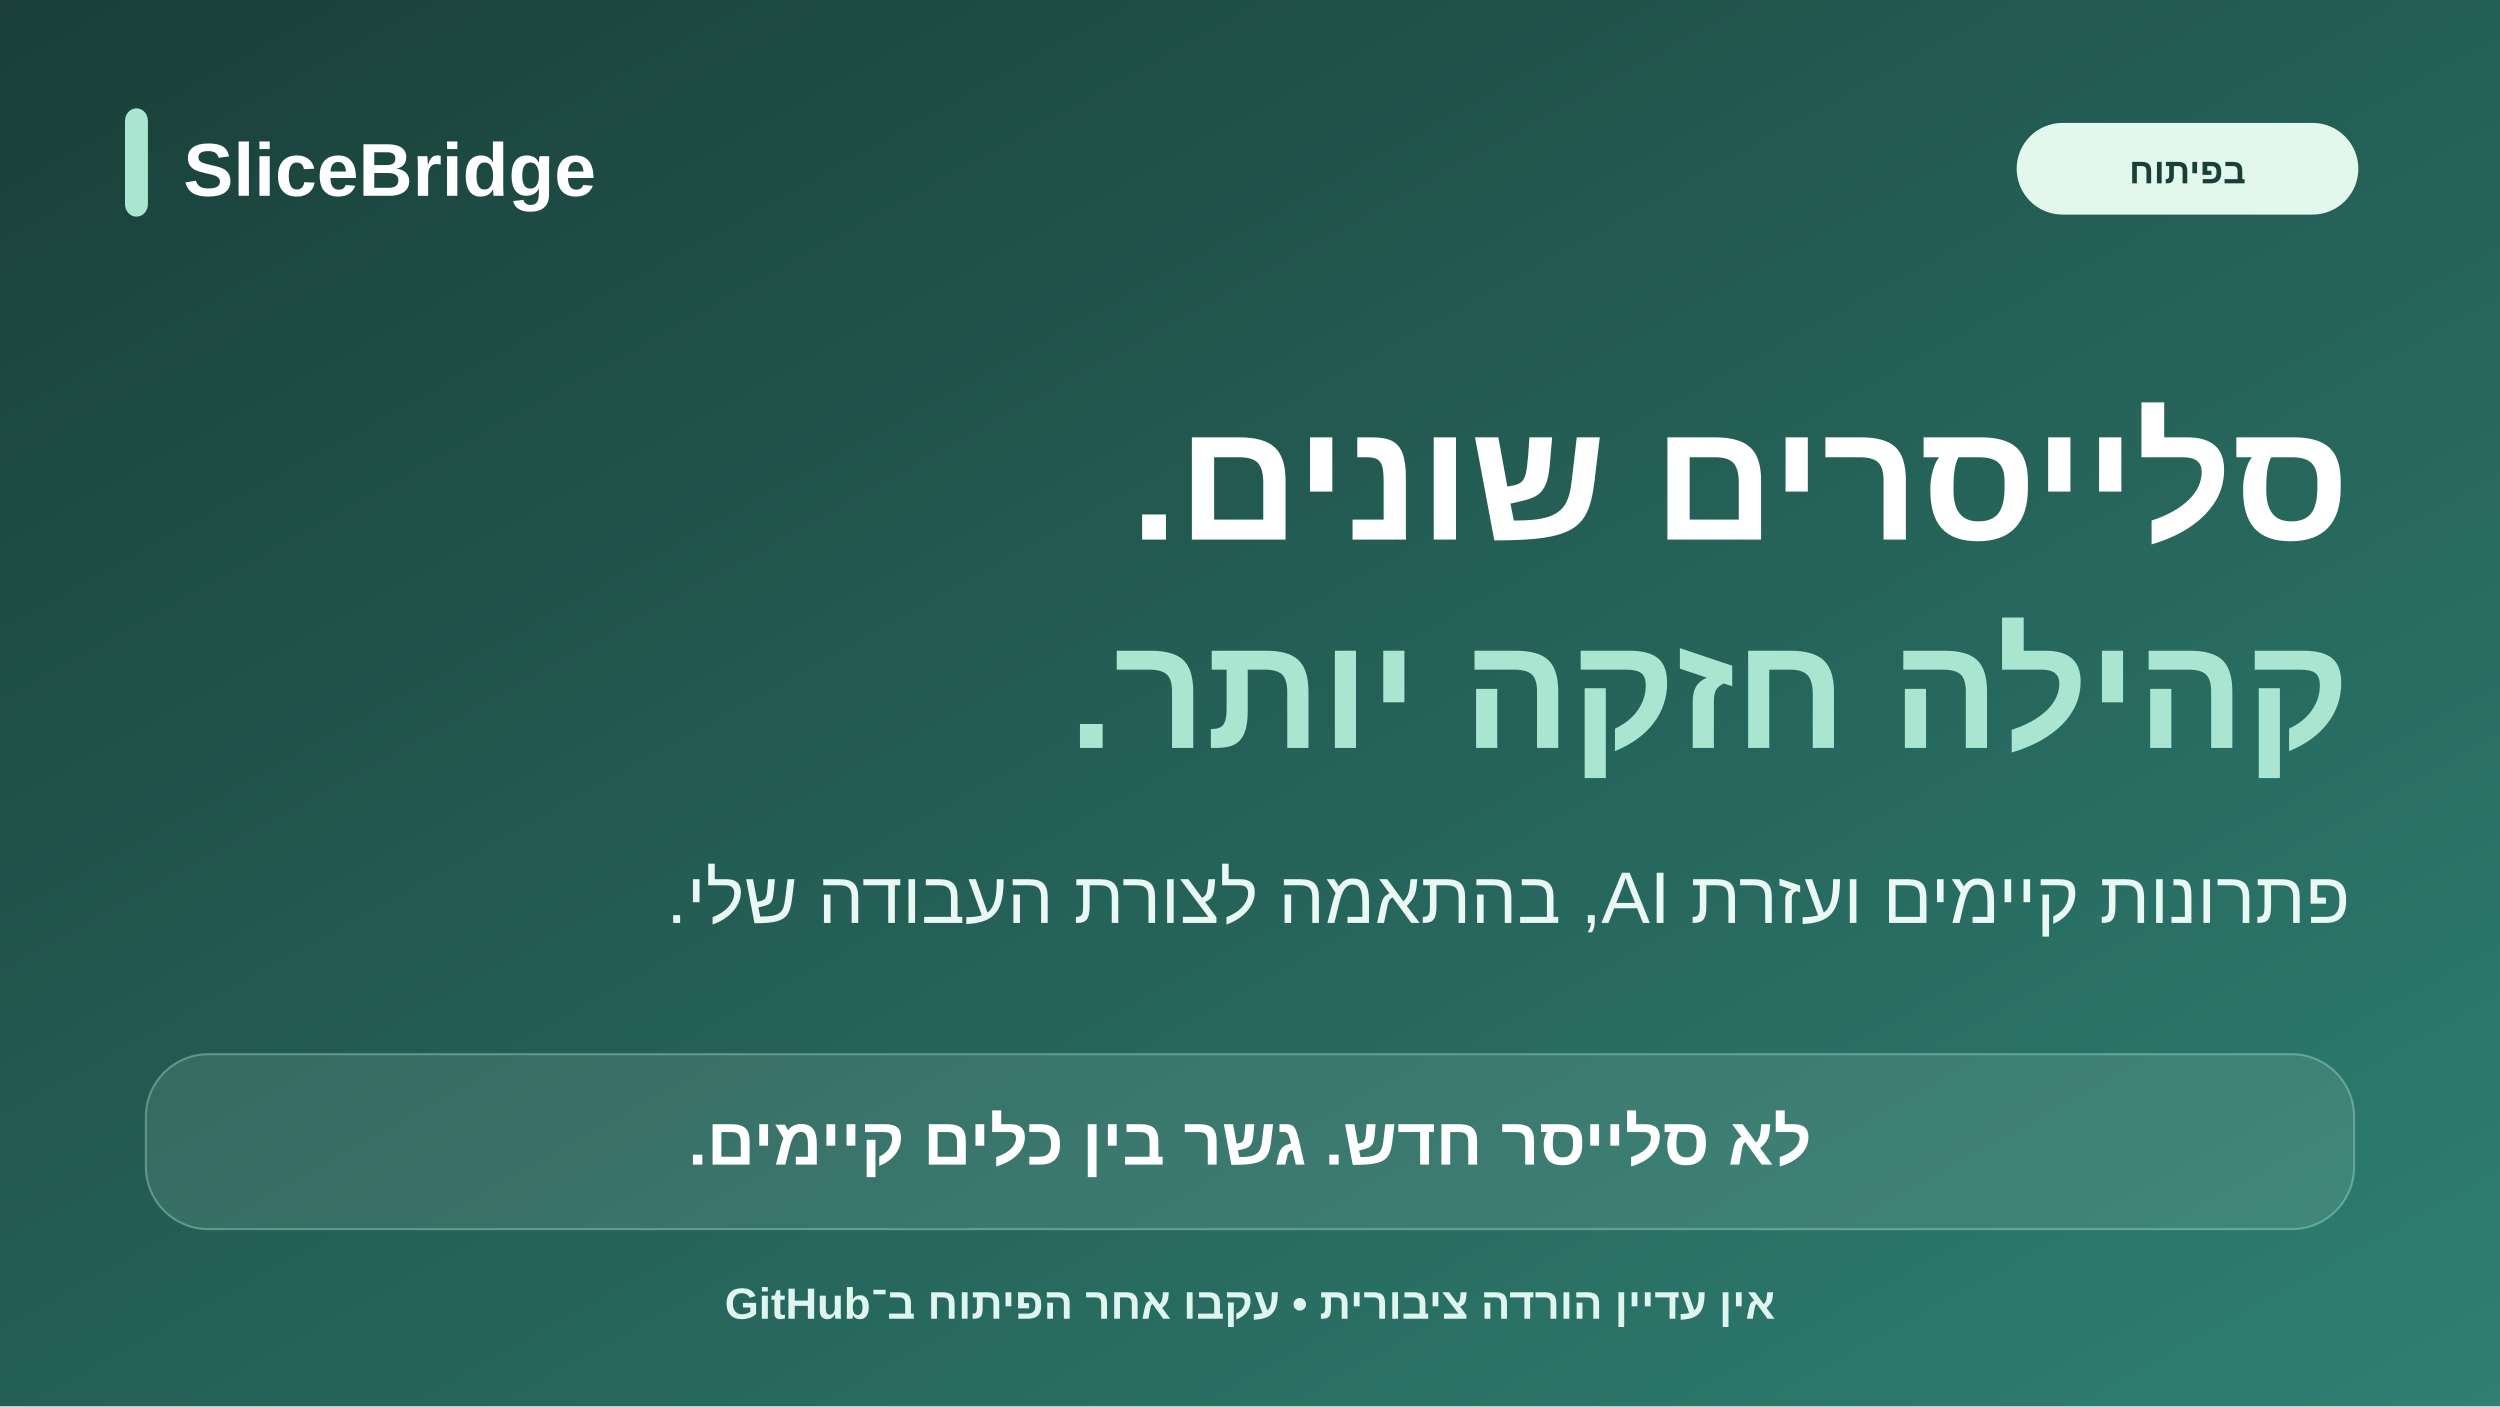
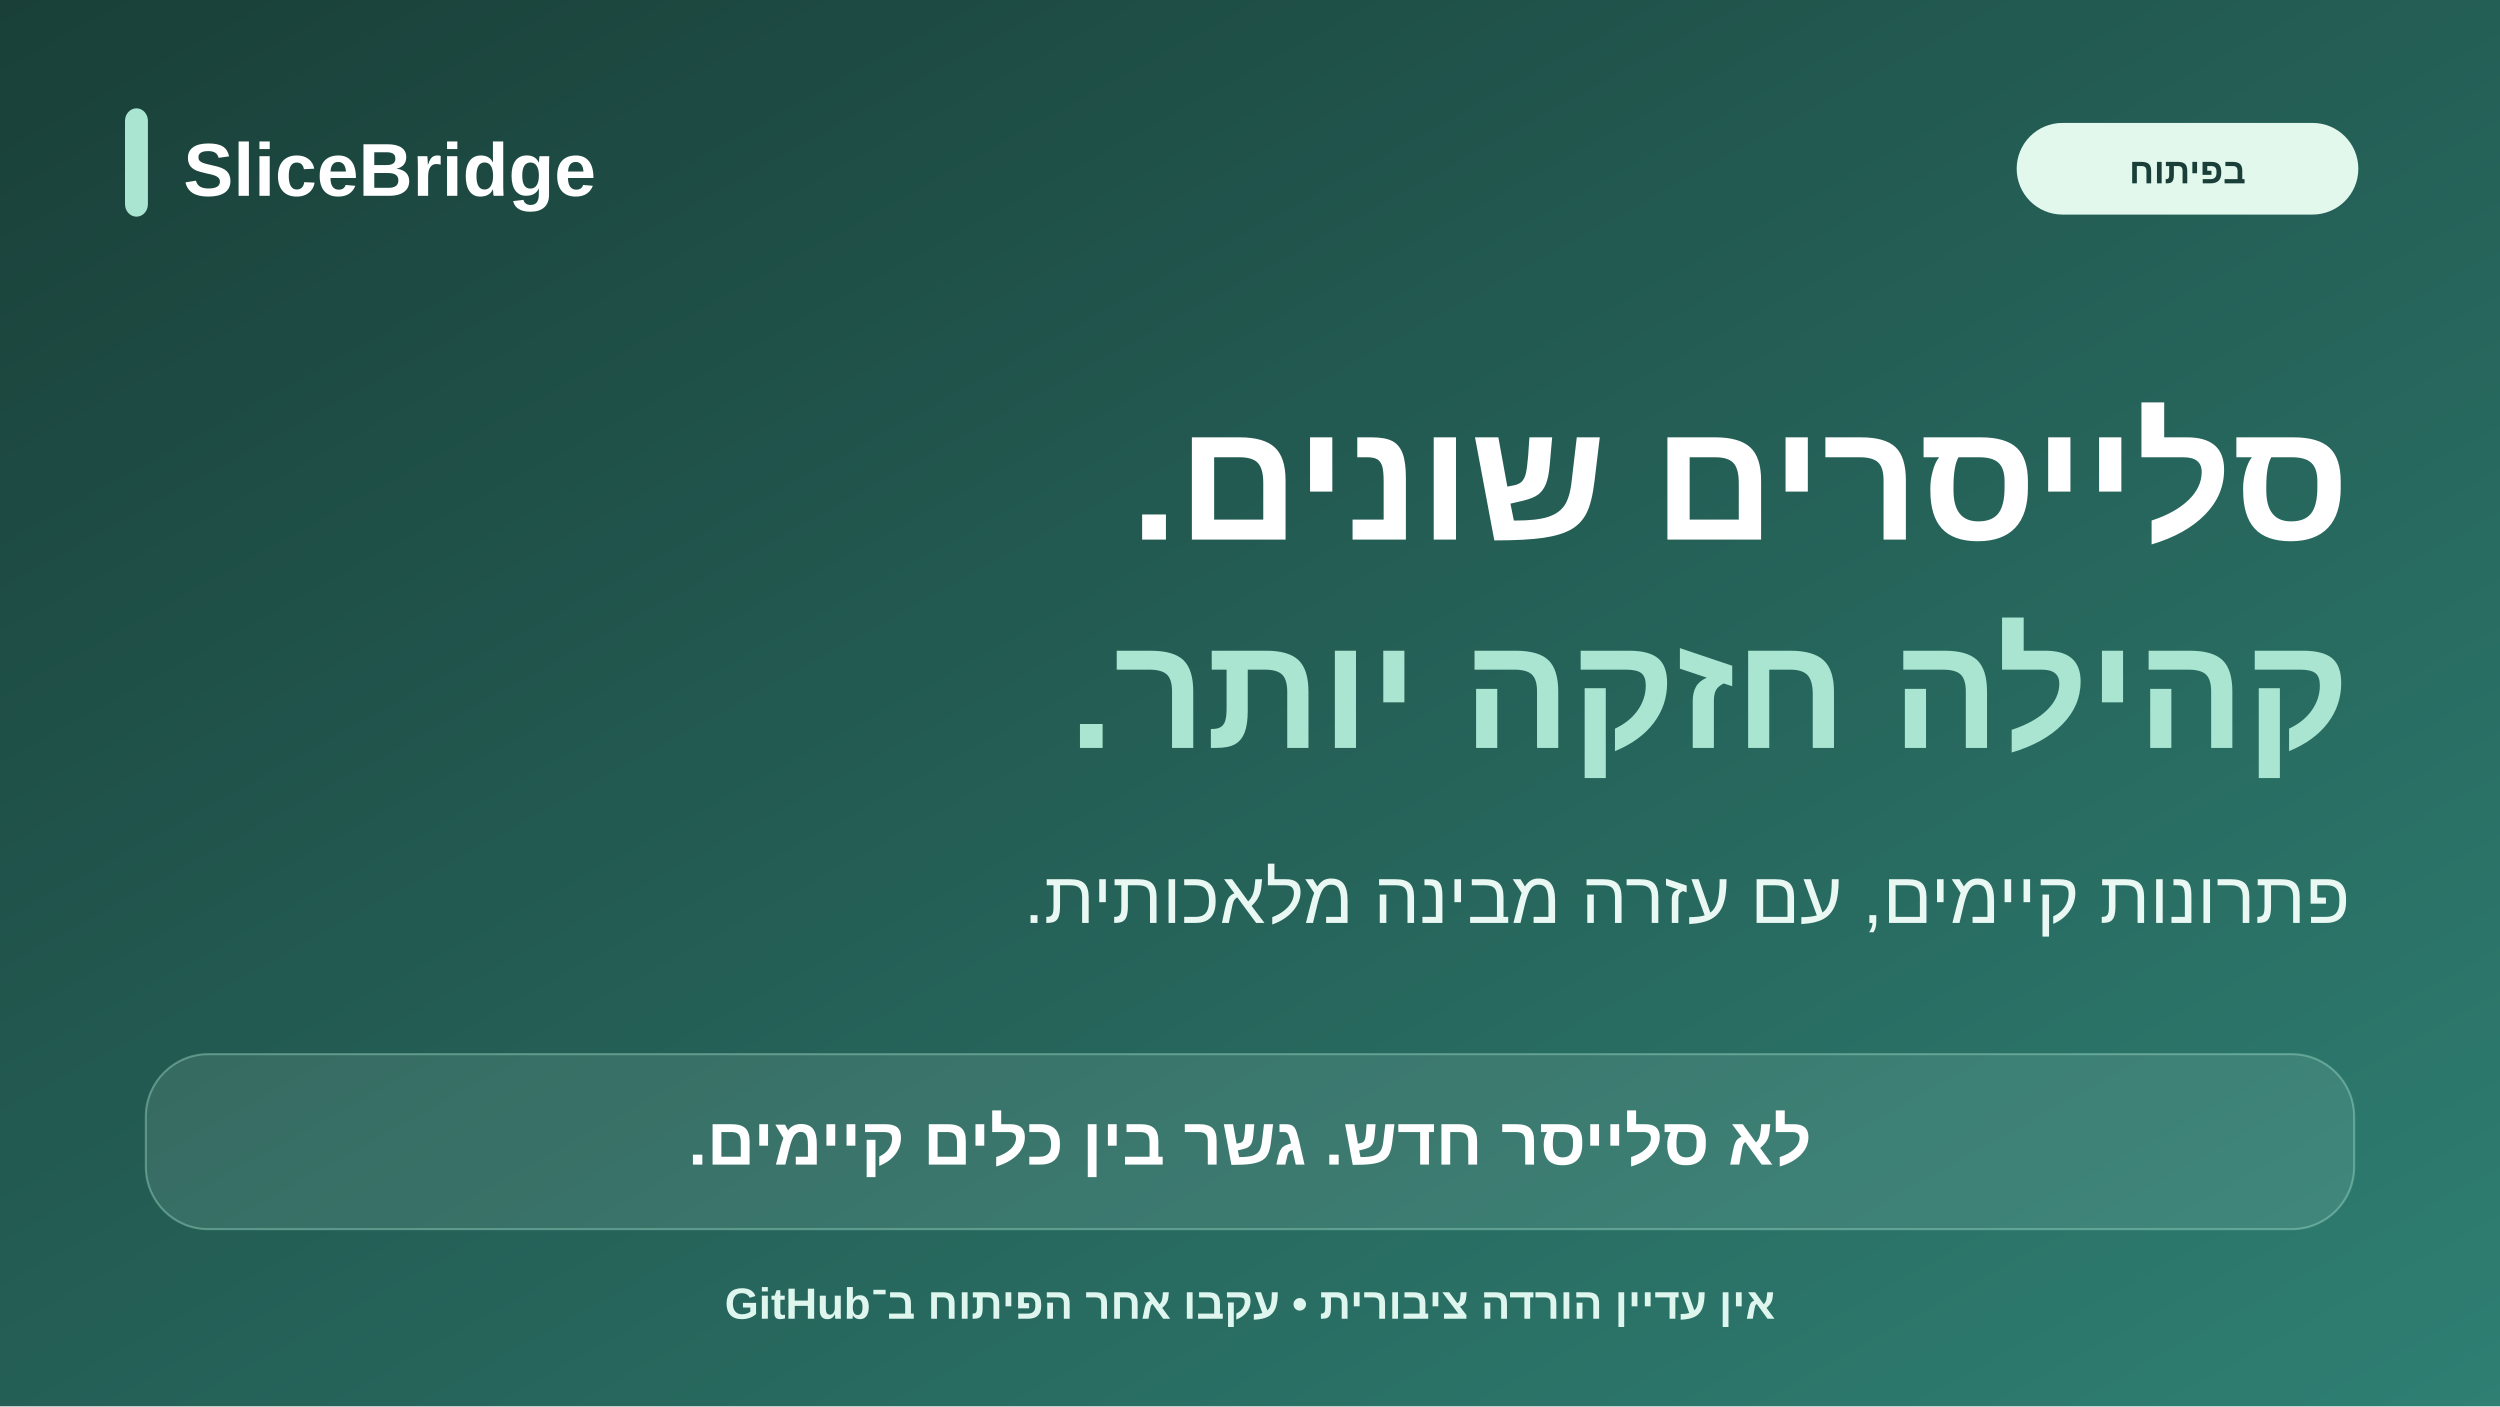
<svg xmlns="http://www.w3.org/2000/svg" width="1200" height="675" viewBox="0 0 1200 675" role="img" aria-labelledby="title desc">
  <defs>
    <linearGradient id="paper" x1="0" x2="1" y1="0" y2="1">
      <stop stop-color="#F8FCFA" />
      <stop offset="1" stop-color="#DFF6EE" />
    </linearGradient>
    <linearGradient id="dark" x1="0" x2="1" y1="0" y2="1">
      <stop stop-color="#193F38" />
      <stop offset="1" stop-color="#2F7F73" />
    </linearGradient>
  </defs>
  <rect width="1200" height="675" fill="url(#dark)" />
  <rect x="60" y="52" width="11" height="52" rx="6" fill="#A9E5D0" />
  <text x="88" y="94" font-family="Arial, 'Noto Sans Hebrew', 'Segoe UI', sans-serif" font-size="36" font-weight="800" fill="#FFFFFF" text-anchor="start" direction="ltr">SliceBridge</text>
  <rect x="968" y="59" width="164" height="44" rx="22" fill="#E2F8ED" />
  <text x="1050" y="88" font-family="Arial, 'Noto Sans Hebrew', 'Segoe UI', sans-serif" font-size="17" font-weight="700" fill="#193F38" text-anchor="middle" direction="ltr">בפיתוח</text>
  <text x="1128" y="259" font-family="Arial, 'Noto Sans Hebrew', 'Segoe UI', sans-serif" font-size="81" font-weight="800" fill="#FFFFFF" text-anchor="start" direction="rtl">סלייסרים שונים.</text>
  <text x="1128" y="359" font-family="Arial, 'Noto Sans Hebrew', 'Segoe UI', sans-serif" font-size="77" font-weight="800" fill="#A9E5D0" text-anchor="start" direction="rtl">קהילה חזקה יותר.</text>
-   <text x="1128" y="443" font-family="Arial, 'Noto Sans Hebrew', 'Segoe UI', sans-serif" font-size="35" font-weight="500" fill="#E9F8F2" text-anchor="start" direction="rtl">פתרונות קיימים ועזרת AI, בהתאמה לצורת העבודה שלי.</text>
+   <text x="1128" y="443" font-family="Arial, 'Noto Sans Hebrew', 'Segoe UI', sans-serif" font-size="35" font-weight="500" fill="#E9F8F2" text-anchor="start" direction="rtl">פתרונות קיימים, עם עזרה מבינה מלאכותית.</text>
  <rect x="70" y="506" width="1060" height="84" rx="30" fill="#DFF6EE" fill-opacity=".11" stroke="#A9E5D0" stroke-opacity=".40" />
  <text x="600" y="559" font-family="Arial, 'Noto Sans Hebrew', 'Segoe UI', sans-serif" font-size="32" font-weight="700" fill="#FFFFFF" text-anchor="middle" direction="rtl">לא סלייסר חדש. גשר בין כלים קיימים.</text>
  <text x="600" y="633" font-family="Arial, 'Noto Sans Hebrew', 'Segoe UI', sans-serif" font-size="21" font-weight="700" fill="#DFF6EE" text-anchor="middle" direction="rtl">אין עדיין הורדה ציבורית  •  עקבו אחר הפיתוח ב־GitHub</text>
</svg>
